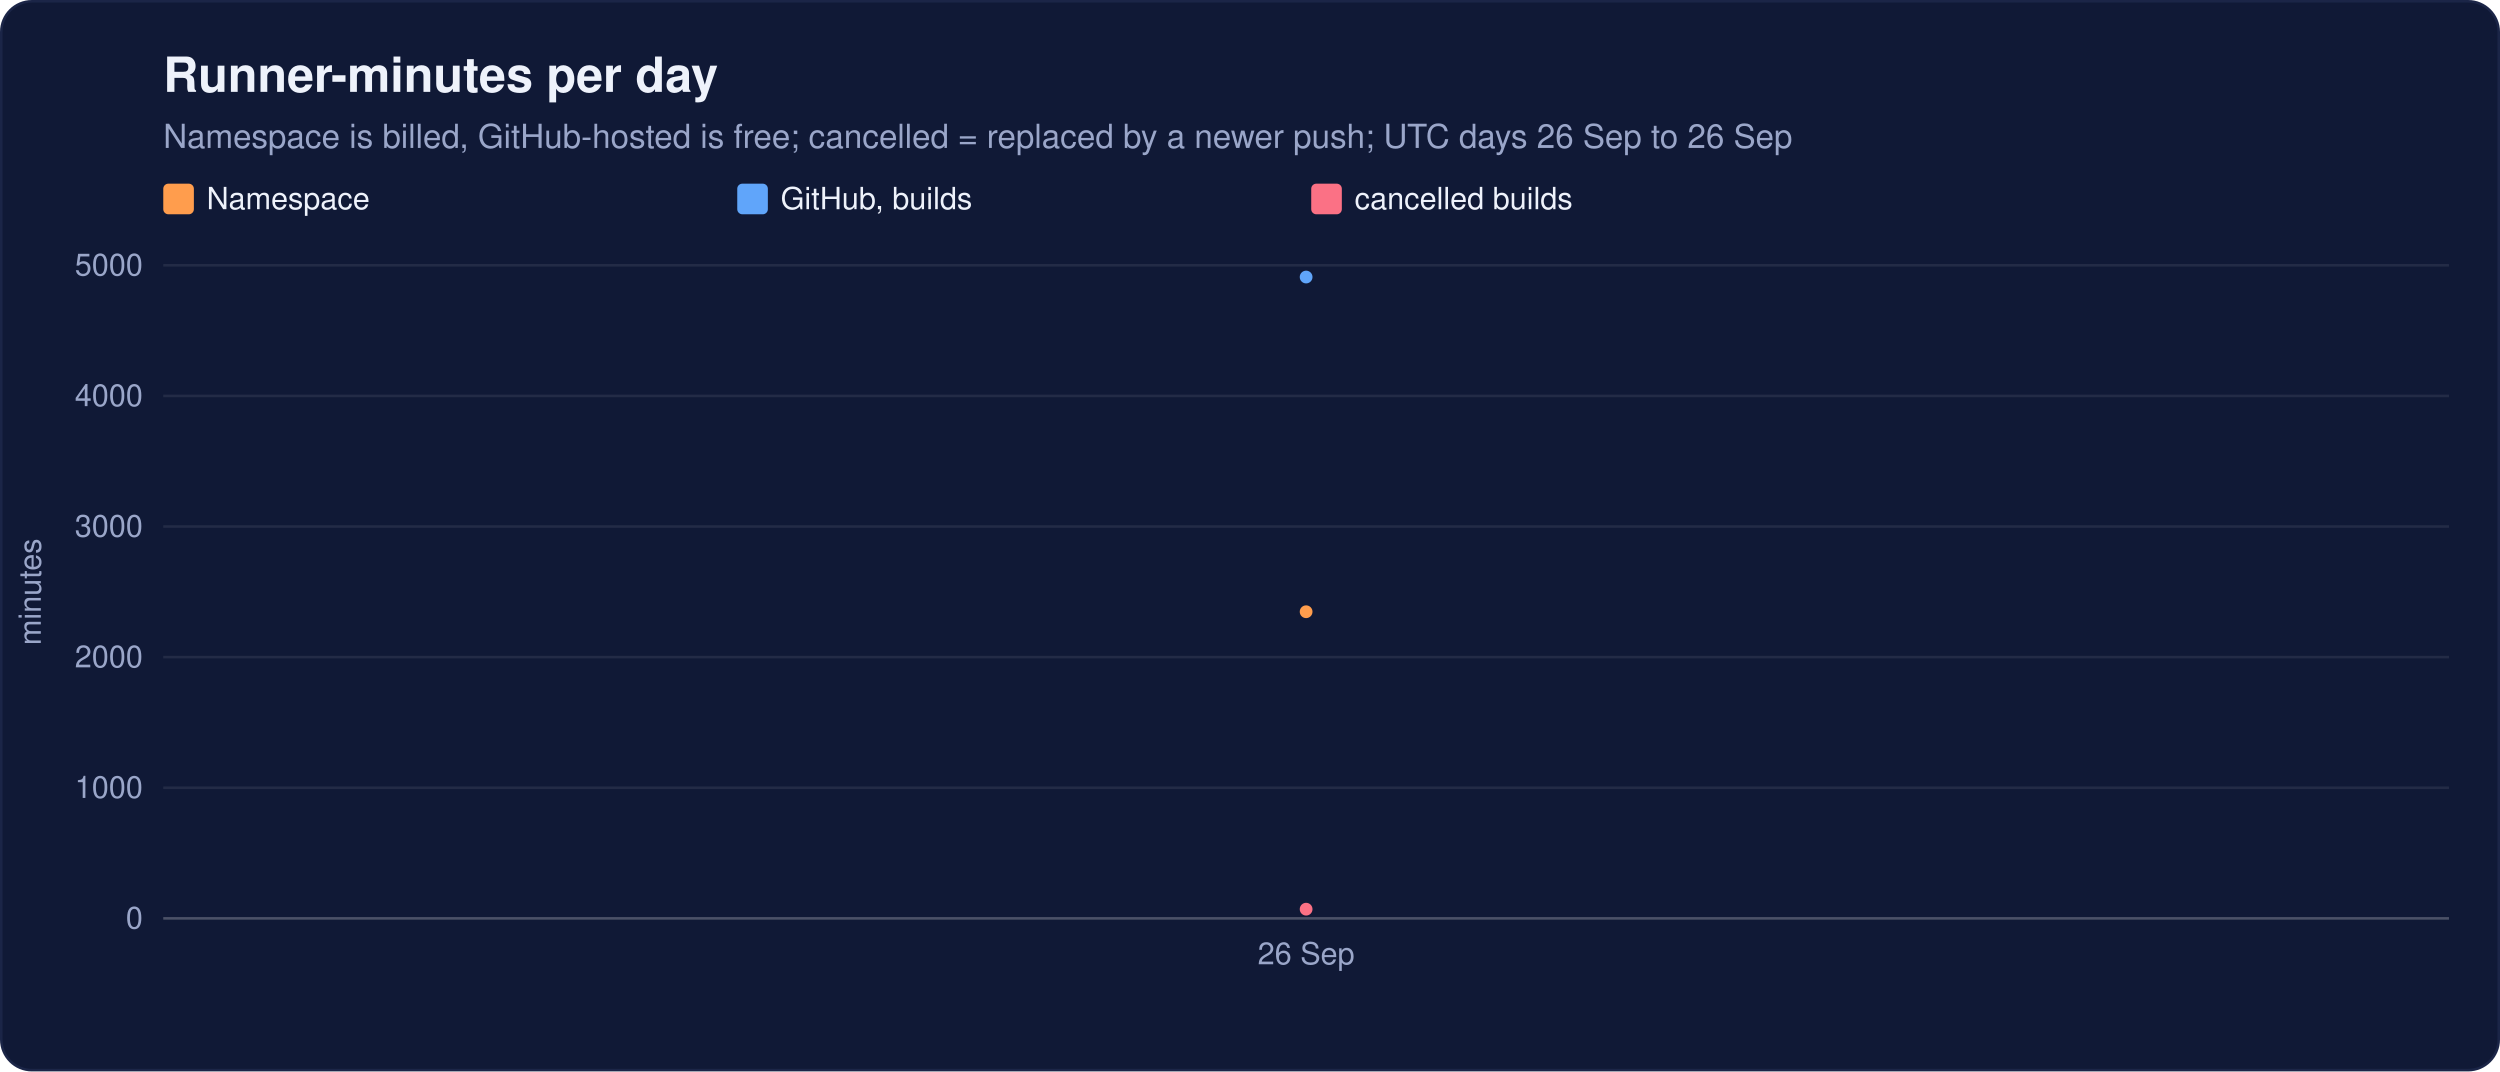
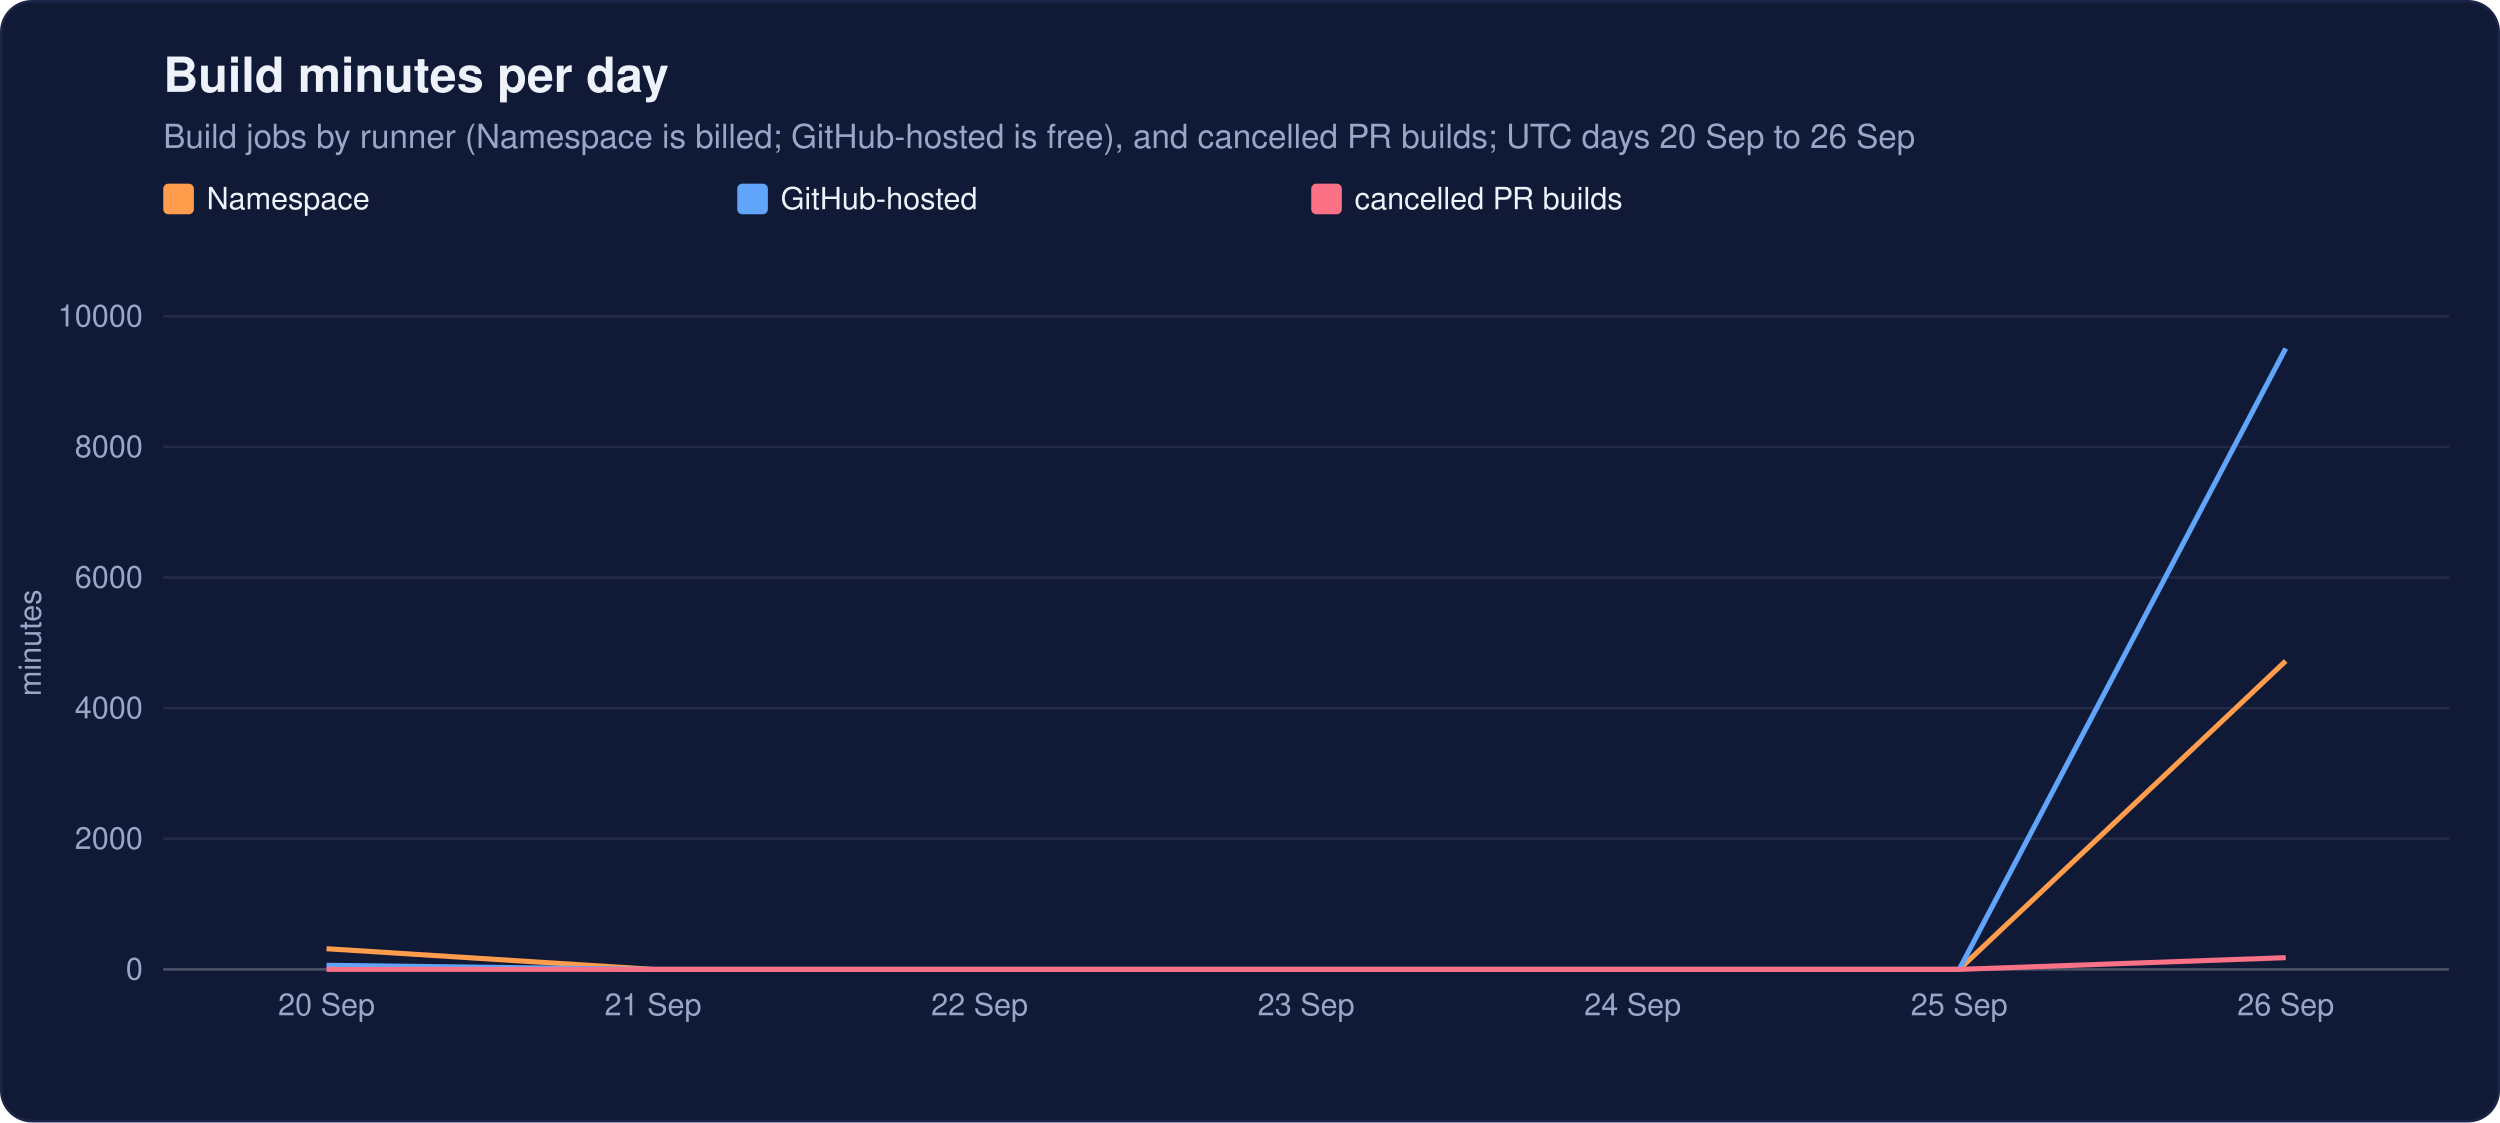
- <svg xmlns="http://www.w3.org/2000/svg" viewBox="0 0 980 420" role="img">
+ <svg xmlns="http://www.w3.org/2000/svg" viewBox="0 0 980 440" role="img">
  <style>text{font-family:'Helvetica Neue',Helvetica,Arial,'Liberation Sans',sans-serif;fill:#eef2fb}.title{font-size:19.0px;font-weight:600}.subtitle{font-size:13.0px;fill:#9aa6c9}.tick{font-size:12.0px;fill:#9aa6c9}.grid{stroke:rgba(255,255,255,0.08);stroke-width:1.0}.axis{stroke:rgba(255,255,255,0.18);stroke-width:1.0}.legend{font-size:12.0px;fill:#eef2fb}.note{font-size:11.0px;fill:#9aa6c9}</style>
-   <rect x="0.5" y="0.5" width="979" height="419" rx="12.0" fill="#101936" stroke="#1b2547" stroke-width="1.0" />
-   <text class="title" x="64" y="36">Runner-minutes per day</text>
-   <text class="subtitle" x="64" y="58">Namespace is billed, GitHub-hosted is free; cancelled = replaced by a newer push; UTC days 26 Sep to 26 Sep</text>
-   <line class="grid" x1="64" x2="960" y1="360.0" y2="360.0" />
-   <text class="tick" x="56" y="364.0" text-anchor="end">0</text>
-   <line class="grid" x1="64" x2="960" y1="308.8" y2="308.8" />
-   <text class="tick" x="56" y="312.8" text-anchor="end">1000</text>
-   <line class="grid" x1="64" x2="960" y1="257.6" y2="257.6" />
-   <text class="tick" x="56" y="261.6" text-anchor="end">2000</text>
-   <line class="grid" x1="64" x2="960" y1="206.4" y2="206.4" />
-   <text class="tick" x="56" y="210.4" text-anchor="end">3000</text>
-   <line class="grid" x1="64" x2="960" y1="155.2" y2="155.2" />
-   <text class="tick" x="56" y="159.2" text-anchor="end">4000</text>
-   <line class="grid" x1="64" x2="960" y1="104.0" y2="104.0" />
-   <text class="tick" x="56" y="108.0" text-anchor="end">5000</text>
-   <text class="tick" transform="translate(16,232) rotate(-90)" text-anchor="middle">minutes</text>
-   <text class="tick" x="512.0" y="378" text-anchor="middle">26 Sep</text>
-   <line class="axis" x1="64" x2="960" y1="360" y2="360" />
-   <circle cx="512.0" cy="239.8" r="2.5" fill="#ff9d4d" />
-   <circle cx="512.0" cy="108.6" r="2.5" fill="#60a5fa" />
-   <circle cx="512.0" cy="356.4" r="2.5" fill="#fb7185" />
+   <rect x="0.5" y="0.5" width="979" height="439" rx="12.0" fill="#101936" stroke="#1b2547" stroke-width="1.0" />
+   <text class="title" x="64" y="36">Build minutes per day</text>
+   <text class="subtitle" x="64" y="58">Build jobs by runner (Namespace is billed; GitHub-hosted is free), and cancelled PR builds; UTC days 20 Sep to 26 Sep</text>
+   <line class="grid" x1="64" x2="960" y1="380.0" y2="380.0" />
+   <text class="tick" x="56" y="384.0" text-anchor="end">0</text>
+   <line class="grid" x1="64" x2="960" y1="328.8" y2="328.8" />
+   <text class="tick" x="56" y="332.8" text-anchor="end">2000</text>
+   <line class="grid" x1="64" x2="960" y1="277.6" y2="277.6" />
+   <text class="tick" x="56" y="281.6" text-anchor="end">4000</text>
+   <line class="grid" x1="64" x2="960" y1="226.4" y2="226.4" />
+   <text class="tick" x="56" y="230.4" text-anchor="end">6000</text>
+   <line class="grid" x1="64" x2="960" y1="175.2" y2="175.2" />
+   <text class="tick" x="56" y="179.2" text-anchor="end">8000</text>
+   <line class="grid" x1="64" x2="960" y1="124.0" y2="124.0" />
+   <text class="tick" x="56" y="128.0" text-anchor="end">10000</text>
+   <text class="tick" transform="translate(16,252) rotate(-90)" text-anchor="middle">minutes</text>
+   <text class="tick" x="128.0" y="398" text-anchor="middle">20 Sep</text>
+   <text class="tick" x="256.0" y="398" text-anchor="middle">21 Sep</text>
+   <text class="tick" x="384.0" y="398" text-anchor="middle">22 Sep</text>
+   <text class="tick" x="512.0" y="398" text-anchor="middle">23 Sep</text>
+   <text class="tick" x="640.0" y="398" text-anchor="middle">24 Sep</text>
+   <text class="tick" x="768.0" y="398" text-anchor="middle">25 Sep</text>
+   <text class="tick" x="896.0" y="398" text-anchor="middle">26 Sep</text>
+   <line class="axis" x1="64" x2="960" y1="380" y2="380" />
+   <polyline fill="none" stroke="#ff9d4d" stroke-width="2.0" points="128.0,371.9 256.0,380.0 384.0,380.0 512.0,380.0 640.0,380.0 768.0,380.0 896.0,259.1" />
+   <polyline fill="none" stroke="#60a5fa" stroke-width="2.0" points="128.0,378.4 256.0,380.0 384.0,380.0 512.0,380.0 640.0,380.0 768.0,380.0 896.0,136.6" />
+   <polyline fill="none" stroke="#fb7185" stroke-width="2.0" points="128.0,380.0 256.0,380.0 384.0,380.0 512.0,380.0 640.0,380.0 768.0,380.0 896.0,375.4" />
  <rect x="64" y="72" width="12" height="12" rx="2" fill="#ff9d4d" />
  <text class="legend" x="81" y="82">Namespace</text>
  <rect x="289" y="72" width="12" height="12" rx="2" fill="#60a5fa" />
-   <text class="legend" x="306" y="82">GitHub, builds</text>
+   <text class="legend" x="306" y="82">GitHub-hosted</text>
  <rect x="514" y="72" width="12" height="12" rx="2" fill="#fb7185" />
-   <text class="legend" x="531" y="82">cancelled builds</text>
+   <text class="legend" x="531" y="82">cancelled PR builds</text>
</svg>
